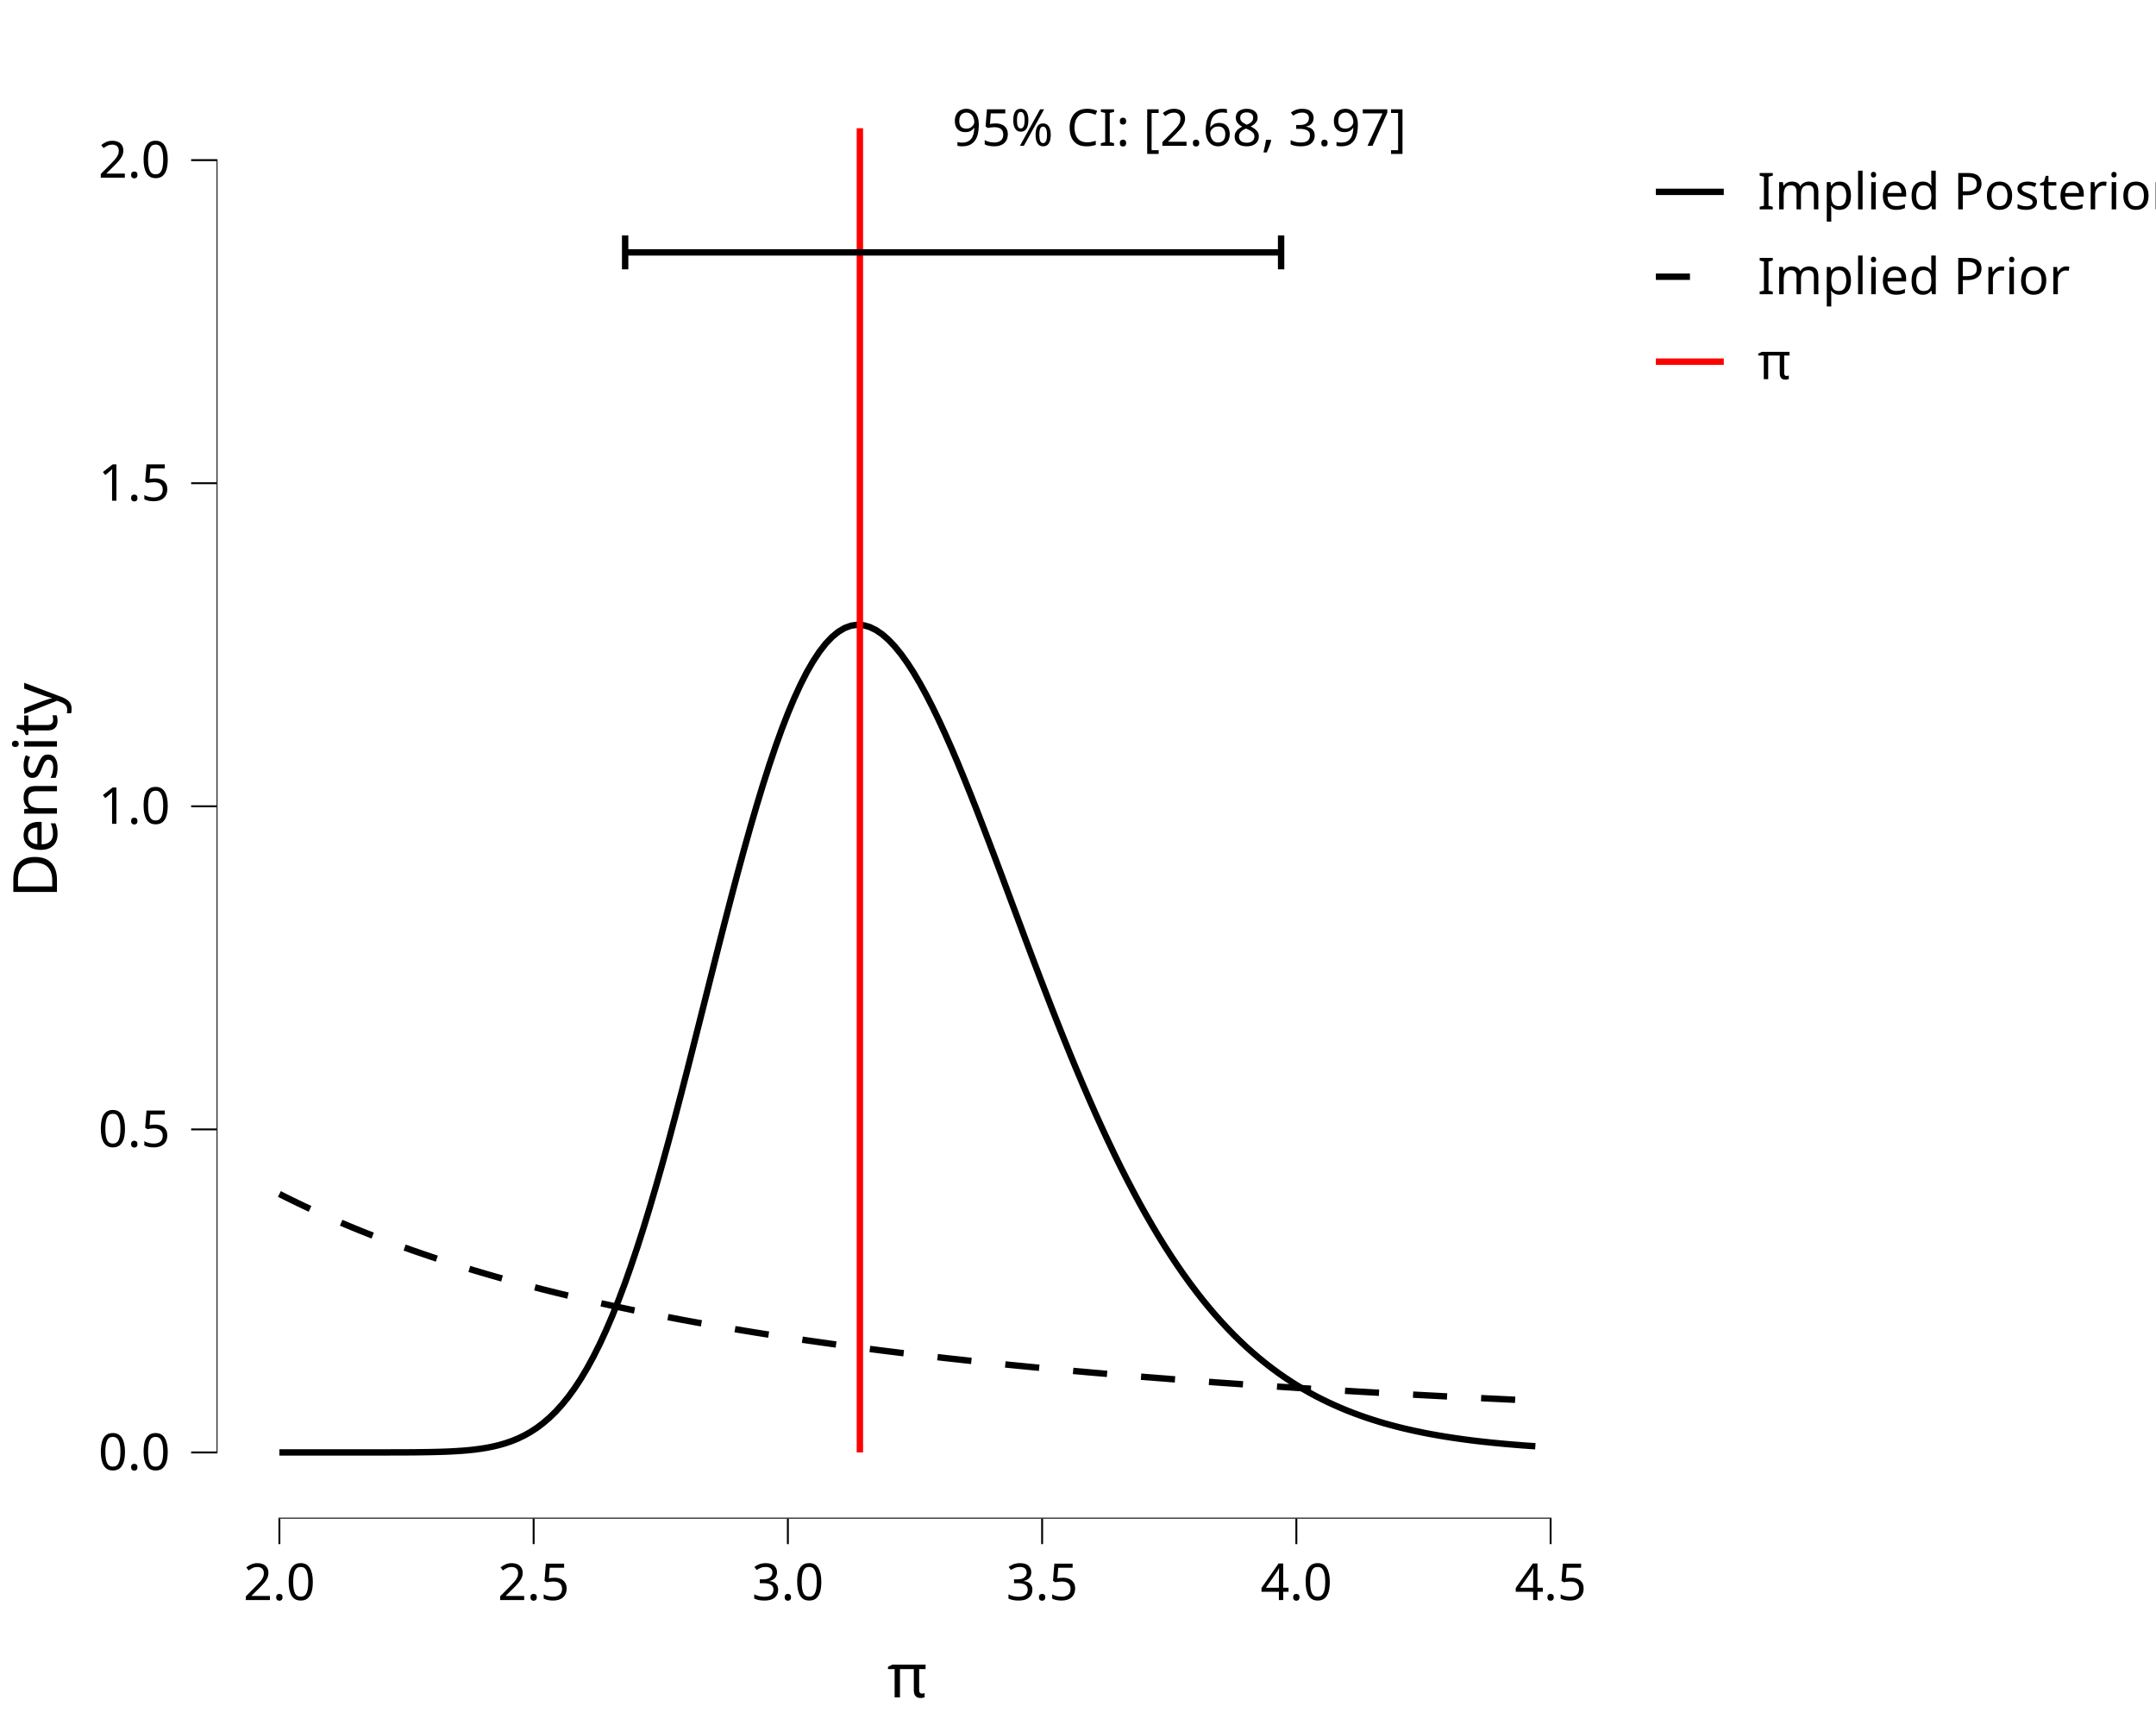
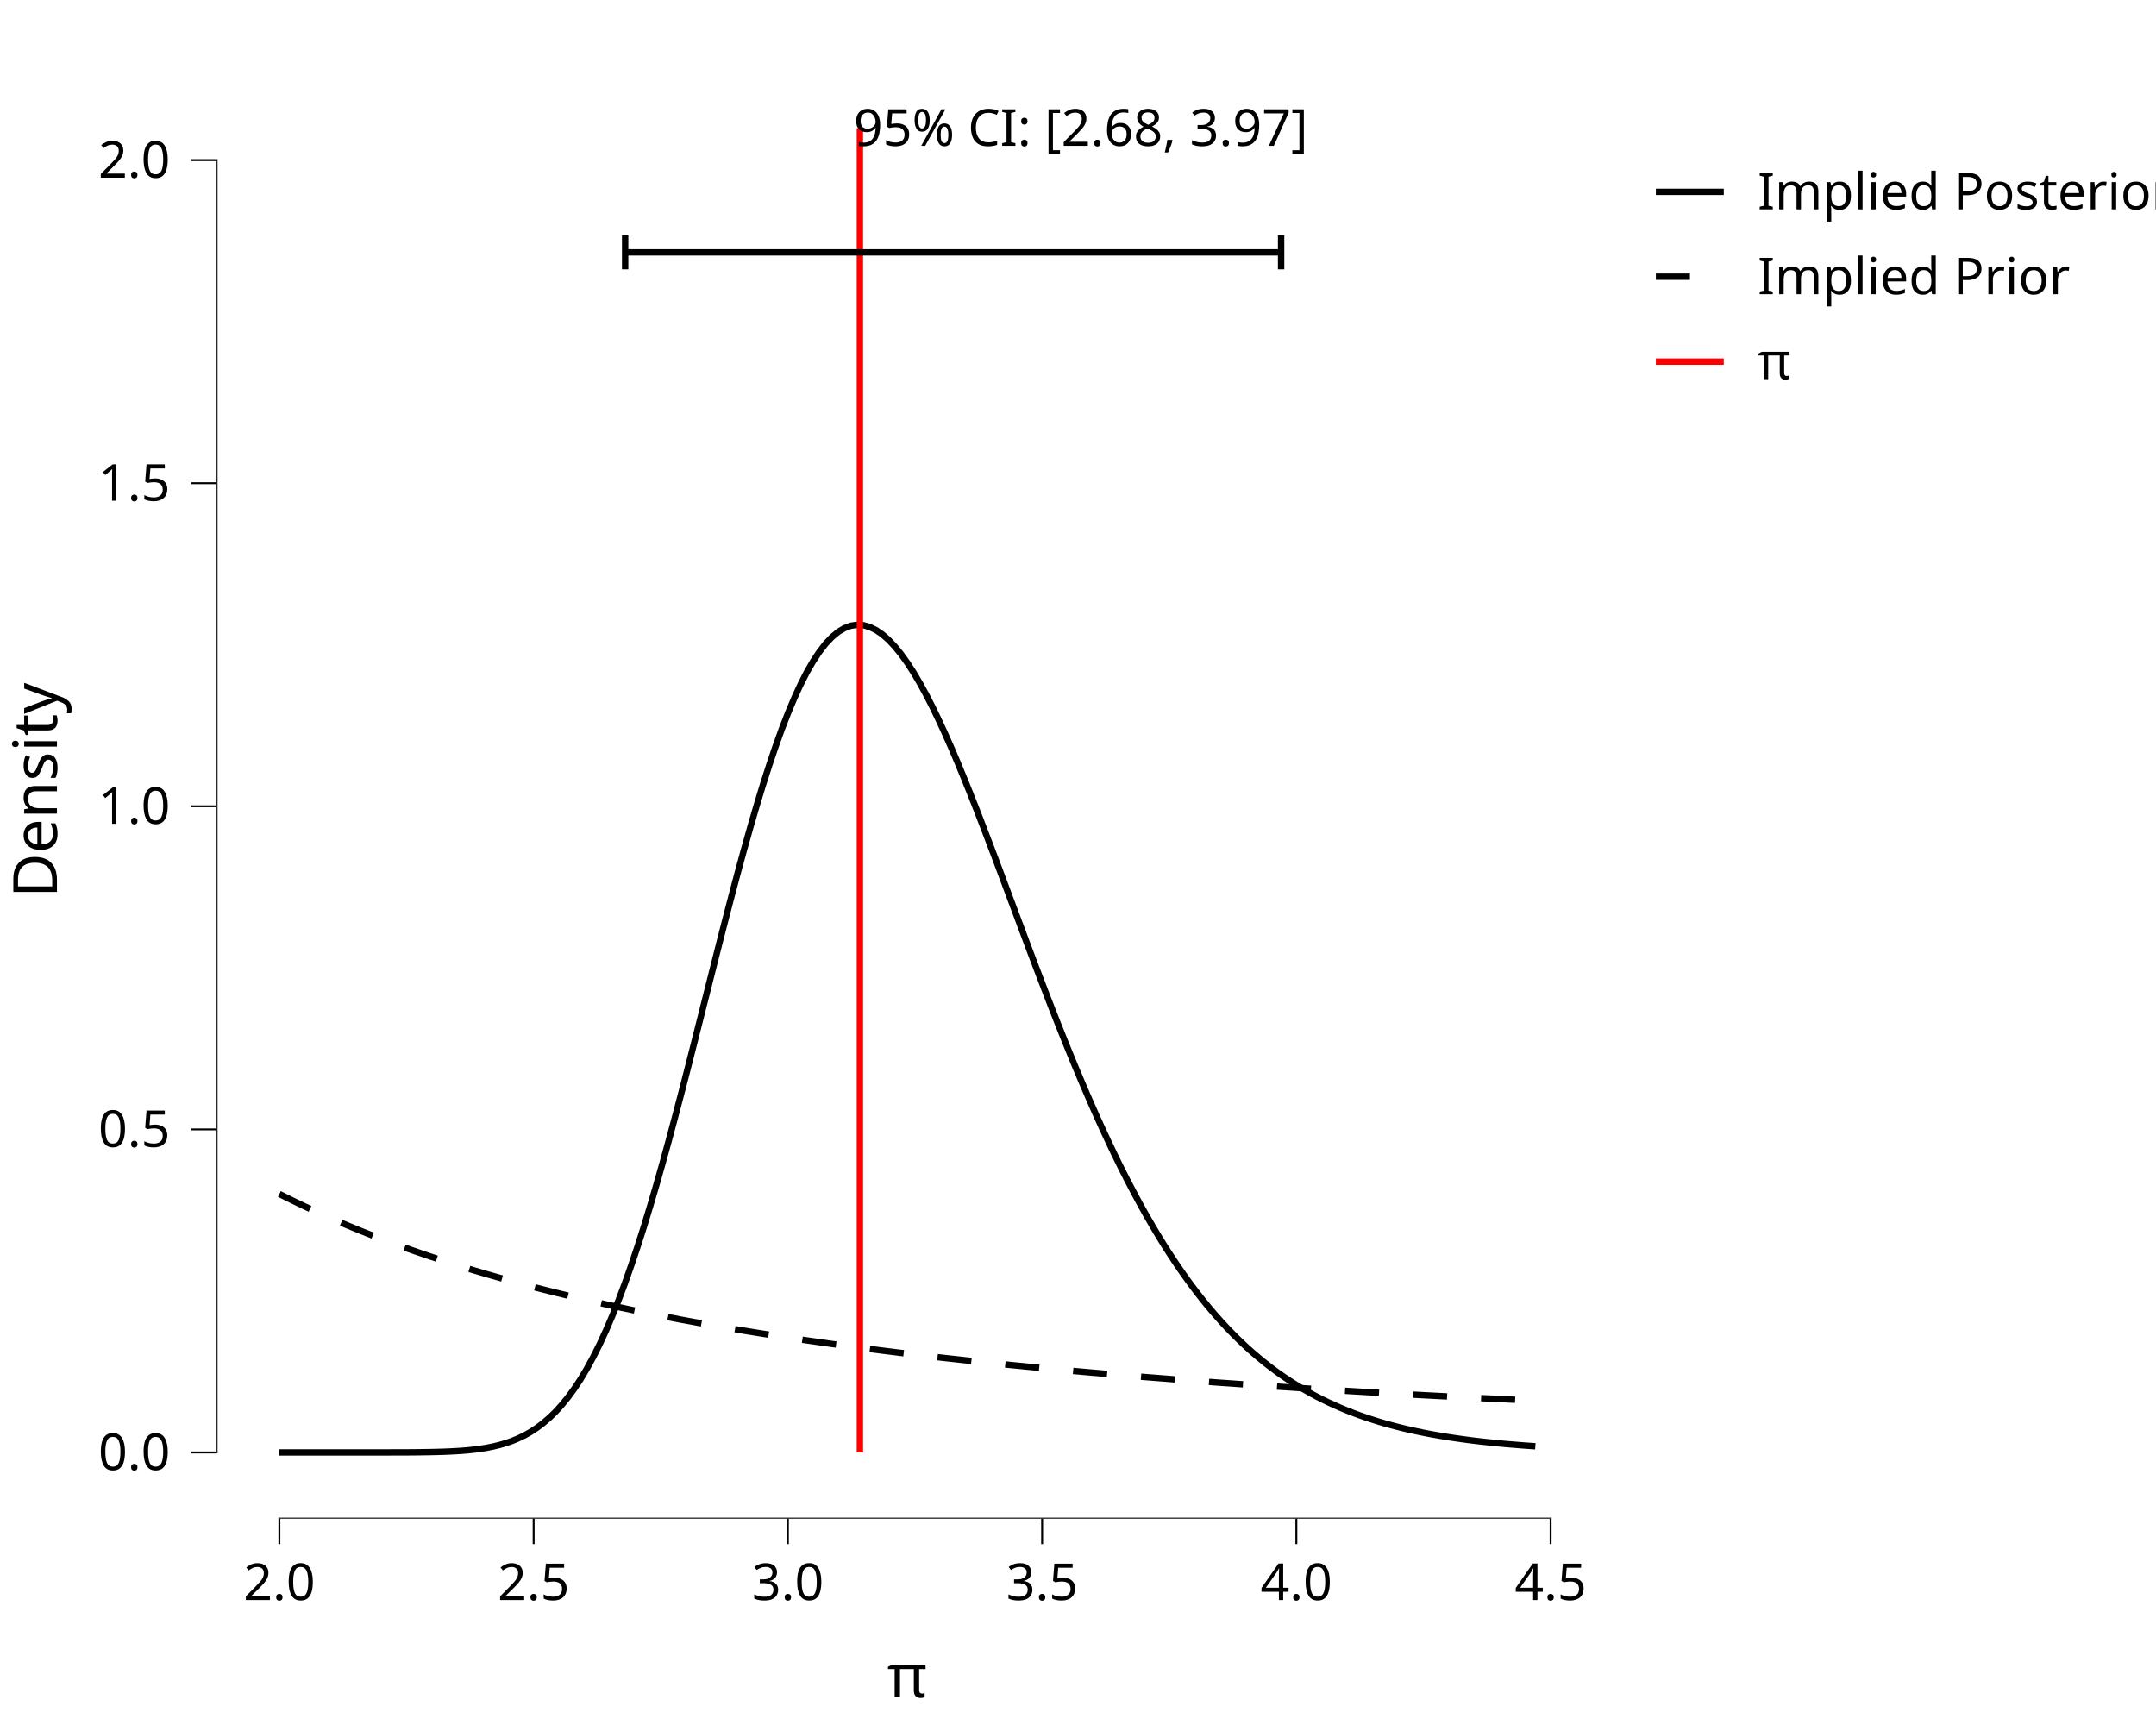
<svg xmlns="http://www.w3.org/2000/svg" class="svglite" data-engine-version="2.0" width="720.00pt" height="576.00pt" viewBox="0 0 720.00 576.00">
  <defs>
    <style type="text/css">
    .svglite line, .svglite polyline, .svglite polygon, .svglite path, .svglite rect, .svglite circle {
      fill: none;
      stroke: #000000;
      stroke-linecap: round;
      stroke-linejoin: round;
      stroke-miterlimit: 10.00;
    }
  </style>
  </defs>
  <rect width="100%" height="100%" style="stroke: none; fill: #FFFFFF;" />
  <defs>
    <clipPath id="cpMC4wMHw3MjAuMDB8MC4wMHw1NzYuMDA=">
      <rect x="0.00" y="0.00" width="720.00" height="576.00" />
    </clipPath>
  </defs>
  <g clip-path="url(#cpMC4wMHw3MjAuMDB8MC4wMHw1NzYuMDA=)">
    <rect x="0.00" y="0.00" width="720.00" height="576.00" style="stroke-width: 10.67; stroke: none;" />
  </g>
  <defs>
    <clipPath id="cpNzIuMzN8NTMzLjcxfDIwLjcxfDUwNy4wOQ==">
      <rect x="72.33" y="20.71" width="461.38" height="486.39" />
    </clipPath>
  </defs>
  <g clip-path="url(#cpNzIuMzN8NTMzLjcxfDIwLjcxfDUwNy4wOQ==)">
    <rect x="72.33" y="20.71" width="461.38" height="486.39" style="stroke-width: 10.67; stroke: none;" />
    <polyline points="93.30,484.99 95.40,484.99 97.50,484.99 99.59,484.99 101.69,484.99 103.79,484.99 105.88,484.99 107.98,484.99 110.08,484.99 112.18,484.99 114.27,484.99 116.37,484.99 118.47,484.98 120.56,484.98 122.66,484.98 124.76,484.98 126.86,484.98 128.95,484.98 131.05,484.97 133.15,484.97 135.24,484.96 137.34,484.95 139.44,484.93 141.54,484.90 143.63,484.87 145.73,484.82 147.83,484.76 149.92,484.68 152.02,484.57 154.12,484.44 156.22,484.27 158.31,484.05 160.41,483.77 162.51,483.44 164.60,483.02 166.70,482.52 168.80,481.91 170.90,481.19 172.99,480.33 175.09,479.32 177.19,478.14 179.29,476.77 181.38,475.19 183.48,473.39 185.58,471.35 187.67,469.04 189.77,466.46 191.87,463.58 193.97,460.39 196.06,456.88 198.16,453.03 200.26,448.84 202.35,444.31 204.45,439.43 206.55,434.20 208.65,428.62 210.74,422.70 212.84,416.46 214.94,409.90 217.03,403.04 219.13,395.90 221.23,388.50 223.33,380.88 225.42,373.05 227.52,365.06 229.62,356.92 231.71,348.69 233.81,340.38 235.91,332.06 238.01,323.74 240.10,315.46 242.20,307.28 244.30,299.22 246.39,291.33 248.49,283.63 250.59,276.17 252.69,268.97 254.78,262.08 256.88,255.52 258.98,249.31 261.07,243.49 263.17,238.07 265.27,233.07 267.37,228.51 269.46,224.40 271.56,220.77 273.66,217.60 275.75,214.91 277.85,212.70 279.95,210.97 282.05,209.72 284.14,208.94 286.24,208.63 288.34,208.77 290.43,209.36 292.53,210.38 294.63,211.81 296.73,213.65 298.82,215.86 300.92,218.44 303.02,221.37 305.12,224.62 307.21,228.17 309.31,232.00 311.41,236.10 313.50,240.43 315.60,244.98 317.70,249.72 319.80,254.64 321.89,259.71 323.99,264.92 326.09,270.24 328.18,275.65 330.28,281.14 332.38,286.68 334.48,292.27 336.57,297.88 338.67,303.50 340.77,309.12 342.86,314.71 344.96,320.28 347.06,325.80 349.16,331.27 351.25,336.67 353.35,342.00 355.45,347.25 357.54,352.41 359.64,357.47 361.74,362.43 363.84,367.29 365.93,372.03 368.03,376.66 370.13,381.16 372.22,385.55 374.32,389.82 376.42,393.96 378.52,397.97 380.61,401.86 382.71,405.62 384.81,409.26 386.90,412.77 389.00,416.16 391.10,419.42 393.20,422.57 395.29,425.59 397.39,428.50 399.49,431.29 401.58,433.97 403.68,436.54 405.78,439.00 407.88,441.36 409.97,443.61 412.07,445.77 414.17,447.83 416.26,449.80 418.36,451.67 420.46,453.46 422.56,455.17 424.65,456.79 426.75,458.34 428.85,459.81 430.95,461.20 433.04,462.53 435.14,463.79 437.24,464.99 439.33,466.13 441.43,467.20 443.53,468.23 445.63,469.19 447.72,470.11 449.82,470.98 451.92,471.80 454.01,472.57 456.11,473.31 458.21,474.00 460.31,474.66 462.40,475.28 464.50,475.86 466.60,476.41 468.69,476.93 470.79,477.42 472.89,477.88 474.99,478.32 477.08,478.73 479.18,479.11 481.28,479.48 483.37,479.82 485.47,480.14 487.57,480.44 489.67,480.73 491.76,481.00 493.86,481.25 495.96,481.48 498.05,481.70 500.15,481.91 502.25,482.11 504.35,482.29 506.44,482.46 508.54,482.63 510.64,482.78 512.73,482.92 " style="stroke-width: 2.13; stroke-linecap: butt;" />
    <polyline points="93.30,398.68 95.40,399.74 97.50,400.77 99.59,401.79 101.69,402.79 103.79,403.77 105.88,404.74 107.98,405.69 110.08,406.62 112.18,407.53 114.27,408.43 116.37,409.31 118.47,410.18 120.56,411.03 122.66,411.87 124.76,412.69 126.86,413.50 128.95,414.30 131.05,415.08 133.15,415.86 135.24,416.61 137.34,417.36 139.44,418.09 141.54,418.81 143.63,419.52 145.73,420.22 147.83,420.91 149.92,421.59 152.02,422.25 154.12,422.91 156.22,423.55 158.31,424.19 160.41,424.81 162.51,425.43 164.60,426.03 166.70,426.63 168.80,427.22 170.90,427.80 172.99,428.37 175.09,428.93 177.19,429.49 179.29,430.03 181.38,430.57 183.48,431.10 185.58,431.62 187.67,432.13 189.77,432.64 191.87,433.14 193.97,433.63 196.06,434.12 198.16,434.60 200.26,435.07 202.35,435.54 204.45,436.00 206.55,436.45 208.65,436.89 210.74,437.34 212.84,437.77 214.94,438.20 217.03,438.62 219.13,439.04 221.23,439.45 223.33,439.85 225.42,440.25 227.52,440.65 229.62,441.04 231.71,441.42 233.81,441.80 235.91,442.18 238.01,442.55 240.10,442.91 242.20,443.27 244.30,443.63 246.39,443.98 248.49,444.33 250.59,444.67 252.69,445.01 254.78,445.34 256.88,445.67 258.98,446.00 261.07,446.32 263.17,446.64 265.27,446.95 267.37,447.26 269.46,447.57 271.56,447.87 273.66,448.17 275.75,448.46 277.85,448.76 279.95,449.04 282.05,449.33 284.14,449.61 286.24,449.89 288.34,450.16 290.43,450.43 292.53,450.70 294.63,450.97 296.73,451.23 298.82,451.49 300.92,451.75 303.02,452.00 305.12,452.25 307.21,452.50 309.31,452.74 311.41,452.98 313.50,453.22 315.60,453.46 317.70,453.69 319.80,453.92 321.89,454.15 323.99,454.38 326.09,454.60 328.18,454.83 330.28,455.04 332.38,455.26 334.48,455.48 336.57,455.69 338.67,455.90 340.77,456.10 342.86,456.31 344.96,456.51 347.06,456.71 349.16,456.91 351.25,457.11 353.35,457.30 355.45,457.50 357.54,457.69 359.64,457.88 361.74,458.06 363.84,458.25 365.93,458.43 368.03,458.61 370.13,458.79 372.22,458.97 374.32,459.14 376.42,459.32 378.52,459.49 380.61,459.66 382.71,459.83 384.81,459.99 386.90,460.16 389.00,460.32 391.10,460.49 393.20,460.65 395.29,460.80 397.39,460.96 399.49,461.12 401.58,461.27 403.68,461.42 405.78,461.58 407.88,461.73 409.97,461.87 412.07,462.02 414.17,462.17 416.26,462.31 418.36,462.45 420.46,462.60 422.56,462.74 424.65,462.87 426.75,463.01 428.85,463.15 430.95,463.28 433.04,463.42 435.14,463.55 437.24,463.68 439.33,463.81 441.43,463.94 443.53,464.07 445.63,464.19 447.72,464.32 449.82,464.44 451.92,464.57 454.01,464.69 456.11,464.81 458.21,464.93 460.31,465.05 462.40,465.17 464.50,465.28 466.60,465.40 468.69,465.51 470.79,465.63 472.89,465.74 474.99,465.85 477.08,465.96 479.18,466.07 481.28,466.18 483.37,466.29 485.47,466.40 487.57,466.50 489.67,466.61 491.76,466.71 493.86,466.82 495.96,466.92 498.05,467.02 500.15,467.12 502.25,467.22 504.35,467.32 506.44,467.42 508.54,467.52 510.64,467.61 512.73,467.71 " style="stroke-width: 2.13; stroke-dasharray: 11.38,11.38; stroke-linecap: butt;" />
    <polyline points="287.16,484.99 287.16,480.52 287.16,476.05 287.16,471.59 287.16,467.12 287.16,462.65 287.16,458.19 287.16,453.72 287.16,449.25 287.16,444.79 287.16,440.32 287.16,435.86 287.16,431.39 287.16,426.92 287.16,422.46 287.16,417.99 287.16,413.52 287.16,409.06 287.16,404.59 287.16,400.12 287.16,395.66 287.16,391.19 287.16,386.73 287.16,382.26 287.16,377.79 287.16,373.33 287.16,368.86 287.16,364.39 287.16,359.93 287.16,355.46 287.16,350.99 287.16,346.53 287.16,342.06 287.16,337.60 287.16,333.13 287.16,328.66 287.16,324.20 287.16,319.73 287.16,315.26 287.16,310.80 287.16,306.33 287.16,301.87 287.16,297.40 287.16,292.93 287.16,288.47 287.16,284.00 287.16,279.53 287.16,275.07 287.16,270.60 287.16,266.13 287.16,261.67 287.16,257.20 287.16,252.74 287.16,248.27 287.16,243.80 287.16,239.34 287.16,234.87 287.16,230.40 287.16,225.94 287.16,221.47 287.16,217.00 287.16,212.54 287.16,208.07 287.16,203.61 287.16,199.14 287.16,194.67 287.16,190.21 287.16,185.74 287.16,181.27 287.16,176.81 287.16,172.34 287.16,167.87 287.16,163.41 287.16,158.94 287.16,154.48 287.16,150.01 287.16,145.54 287.16,141.08 287.16,136.61 287.16,132.14 287.16,127.68 287.16,123.21 287.16,118.74 287.16,114.28 287.16,109.81 287.16,105.35 287.16,100.88 287.16,96.41 287.16,91.95 287.16,87.48 287.16,83.01 287.16,78.55 287.16,74.08 287.16,69.61 287.16,65.15 287.16,60.68 287.16,56.22 287.16,51.75 287.16,47.28 287.16,42.82 " style="stroke-width: 2.13; stroke: #FF0000; stroke-linecap: butt;" />
    <line x1="92.98" y1="507.09" x2="518.15" y2="507.09" style="stroke-width: 0.64; stroke-linecap: butt;" />
    <line x1="72.33" y1="485.30" x2="72.33" y2="53.15" style="stroke-width: 0.64; stroke-linecap: butt;" />
-     <text x="393.87" y="48.69" text-anchor="middle" style="font-size: 17.07px; font-family: sans;" textLength="150.90px" lengthAdjust="spacingAndGlyphs">95% CI: [2.68, 3.97]</text>
+     <text x="360.92" y="48.69" text-anchor="middle" style="font-size: 17.07px; font-family: sans;" textLength="150.90px" lengthAdjust="spacingAndGlyphs">95% CI: [2.68, 3.97]</text>
    <line x1="208.77" y1="84.27" x2="427.83" y2="84.27" style="stroke-width: 2.13; stroke-linecap: butt;" />
    <polyline points="208.77,78.60 208.77,84.27 208.77,89.94 " style="stroke-width: 2.13; stroke-linecap: butt;" />
    <polyline points="427.83,89.94 427.83,84.27 427.83,78.60 " style="stroke-width: 2.13; stroke-linecap: butt;" />
    <rect x="72.33" y="20.71" width="461.38" height="486.39" style="stroke-width: 0.00; stroke: none;" />
  </g>
  <g clip-path="url(#cpMC4wMHw3MjAuMDB8MC4wMHw1NzYuMDA=)">
    <polyline points="72.33,507.09 72.33,20.71 " style="stroke-width: 0.00; stroke: none; stroke-linecap: butt;" />
    <text x="56.85" y="490.84" text-anchor="end" style="font-size: 17.00px; font-family: sans;" textLength="23.63px" lengthAdjust="spacingAndGlyphs">0.0</text>
    <text x="56.85" y="382.96" text-anchor="end" style="font-size: 17.00px; font-family: sans;" textLength="23.63px" lengthAdjust="spacingAndGlyphs">0.5</text>
    <text x="56.85" y="275.08" text-anchor="end" style="font-size: 17.00px; font-family: sans;" textLength="23.63px" lengthAdjust="spacingAndGlyphs">1.0</text>
    <text x="56.85" y="167.20" text-anchor="end" style="font-size: 17.00px; font-family: sans;" textLength="23.63px" lengthAdjust="spacingAndGlyphs">1.5</text>
    <text x="56.85" y="59.32" text-anchor="end" style="font-size: 17.00px; font-family: sans;" textLength="23.63px" lengthAdjust="spacingAndGlyphs">2.0</text>
    <polyline points="63.83,484.99 72.33,484.99 " style="stroke-width: 0.64; stroke-linecap: butt;" />
    <polyline points="63.83,377.11 72.33,377.11 " style="stroke-width: 0.64; stroke-linecap: butt;" />
    <polyline points="63.83,269.23 72.33,269.23 " style="stroke-width: 0.64; stroke-linecap: butt;" />
    <polyline points="63.83,161.35 72.33,161.35 " style="stroke-width: 0.64; stroke-linecap: butt;" />
    <polyline points="63.83,53.47 72.33,53.47 " style="stroke-width: 0.64; stroke-linecap: butt;" />
    <polyline points="72.33,507.09 533.71,507.09 " style="stroke-width: 0.00; stroke: none; stroke-linecap: butt;" />
    <polyline points="93.30,515.60 93.30,507.09 " style="stroke-width: 0.64; stroke-linecap: butt;" />
    <polyline points="178.21,515.60 178.21,507.09 " style="stroke-width: 0.64; stroke-linecap: butt;" />
    <polyline points="263.11,515.60 263.11,507.09 " style="stroke-width: 0.64; stroke-linecap: butt;" />
    <polyline points="348.02,515.60 348.02,507.09 " style="stroke-width: 0.64; stroke-linecap: butt;" />
    <polyline points="432.92,515.60 432.92,507.09 " style="stroke-width: 0.64; stroke-linecap: butt;" />
    <polyline points="517.83,515.60 517.83,507.09 " style="stroke-width: 0.64; stroke-linecap: butt;" />
    <text x="93.30" y="534.27" text-anchor="middle" style="font-size: 17.00px; font-family: sans;" textLength="23.63px" lengthAdjust="spacingAndGlyphs">2.0</text>
    <text x="178.21" y="534.27" text-anchor="middle" style="font-size: 17.00px; font-family: sans;" textLength="23.63px" lengthAdjust="spacingAndGlyphs">2.5</text>
    <text x="263.11" y="534.27" text-anchor="middle" style="font-size: 17.00px; font-family: sans;" textLength="23.63px" lengthAdjust="spacingAndGlyphs">3.0</text>
    <text x="348.02" y="534.27" text-anchor="middle" style="font-size: 17.00px; font-family: sans;" textLength="23.63px" lengthAdjust="spacingAndGlyphs">3.5</text>
    <text x="432.92" y="534.27" text-anchor="middle" style="font-size: 17.00px; font-family: sans;" textLength="23.63px" lengthAdjust="spacingAndGlyphs">4.0</text>
    <text x="517.83" y="534.27" text-anchor="middle" style="font-size: 17.00px; font-family: sans;" textLength="23.63px" lengthAdjust="spacingAndGlyphs">4.5</text>
    <text x="303.02" y="566.78" text-anchor="middle" style="font-size: 20.40px; font-family: sans;" textLength="14.08px" lengthAdjust="spacingAndGlyphs">π</text>
    <text transform="translate(19.02,263.90) rotate(-90)" text-anchor="middle" style="font-size: 20.40px; font-family: sans;" textLength="68.04px" lengthAdjust="spacingAndGlyphs">Density</text>
    <rect x="544.67" y="20.71" width="175.33" height="119.70" style="stroke-width: 0.75; stroke: none;" />
    <rect x="544.67" y="20.71" width="175.33" height="119.70" style="stroke-width: 10.67; stroke: none;" />
    <rect x="550.14" y="49.88" width="28.35" height="28.35" style="stroke-width: 10.67; stroke: none;" />
    <line x1="552.98" y1="64.06" x2="575.66" y2="64.06" style="stroke-width: 2.13; stroke-linecap: butt;" />
    <rect x="550.14" y="78.23" width="28.35" height="28.35" style="stroke-width: 10.67; stroke: none;" />
    <line x1="552.98" y1="92.40" x2="575.66" y2="92.40" style="stroke-width: 2.13; stroke-dasharray: 11.38,11.38; stroke-linecap: butt;" />
    <rect x="550.14" y="106.58" width="28.35" height="28.35" style="stroke-width: 10.67; stroke: none;" />
    <line x1="552.98" y1="120.75" x2="575.66" y2="120.75" style="stroke-width: 2.13; stroke: #FF0000; stroke-linecap: butt;" />
    <text x="586.96" y="69.91" style="font-size: 17.00px; font-family: sans;" textLength="127.56px" lengthAdjust="spacingAndGlyphs">Implied Posterior</text>
    <text x="586.96" y="98.25" style="font-size: 17.00px; font-family: sans;" textLength="95.42px" lengthAdjust="spacingAndGlyphs">Implied Prior</text>
    <text x="586.96" y="126.60" style="font-size: 17.00px; font-family: sans;" textLength="11.73px" lengthAdjust="spacingAndGlyphs">π</text>
  </g>
</svg>
